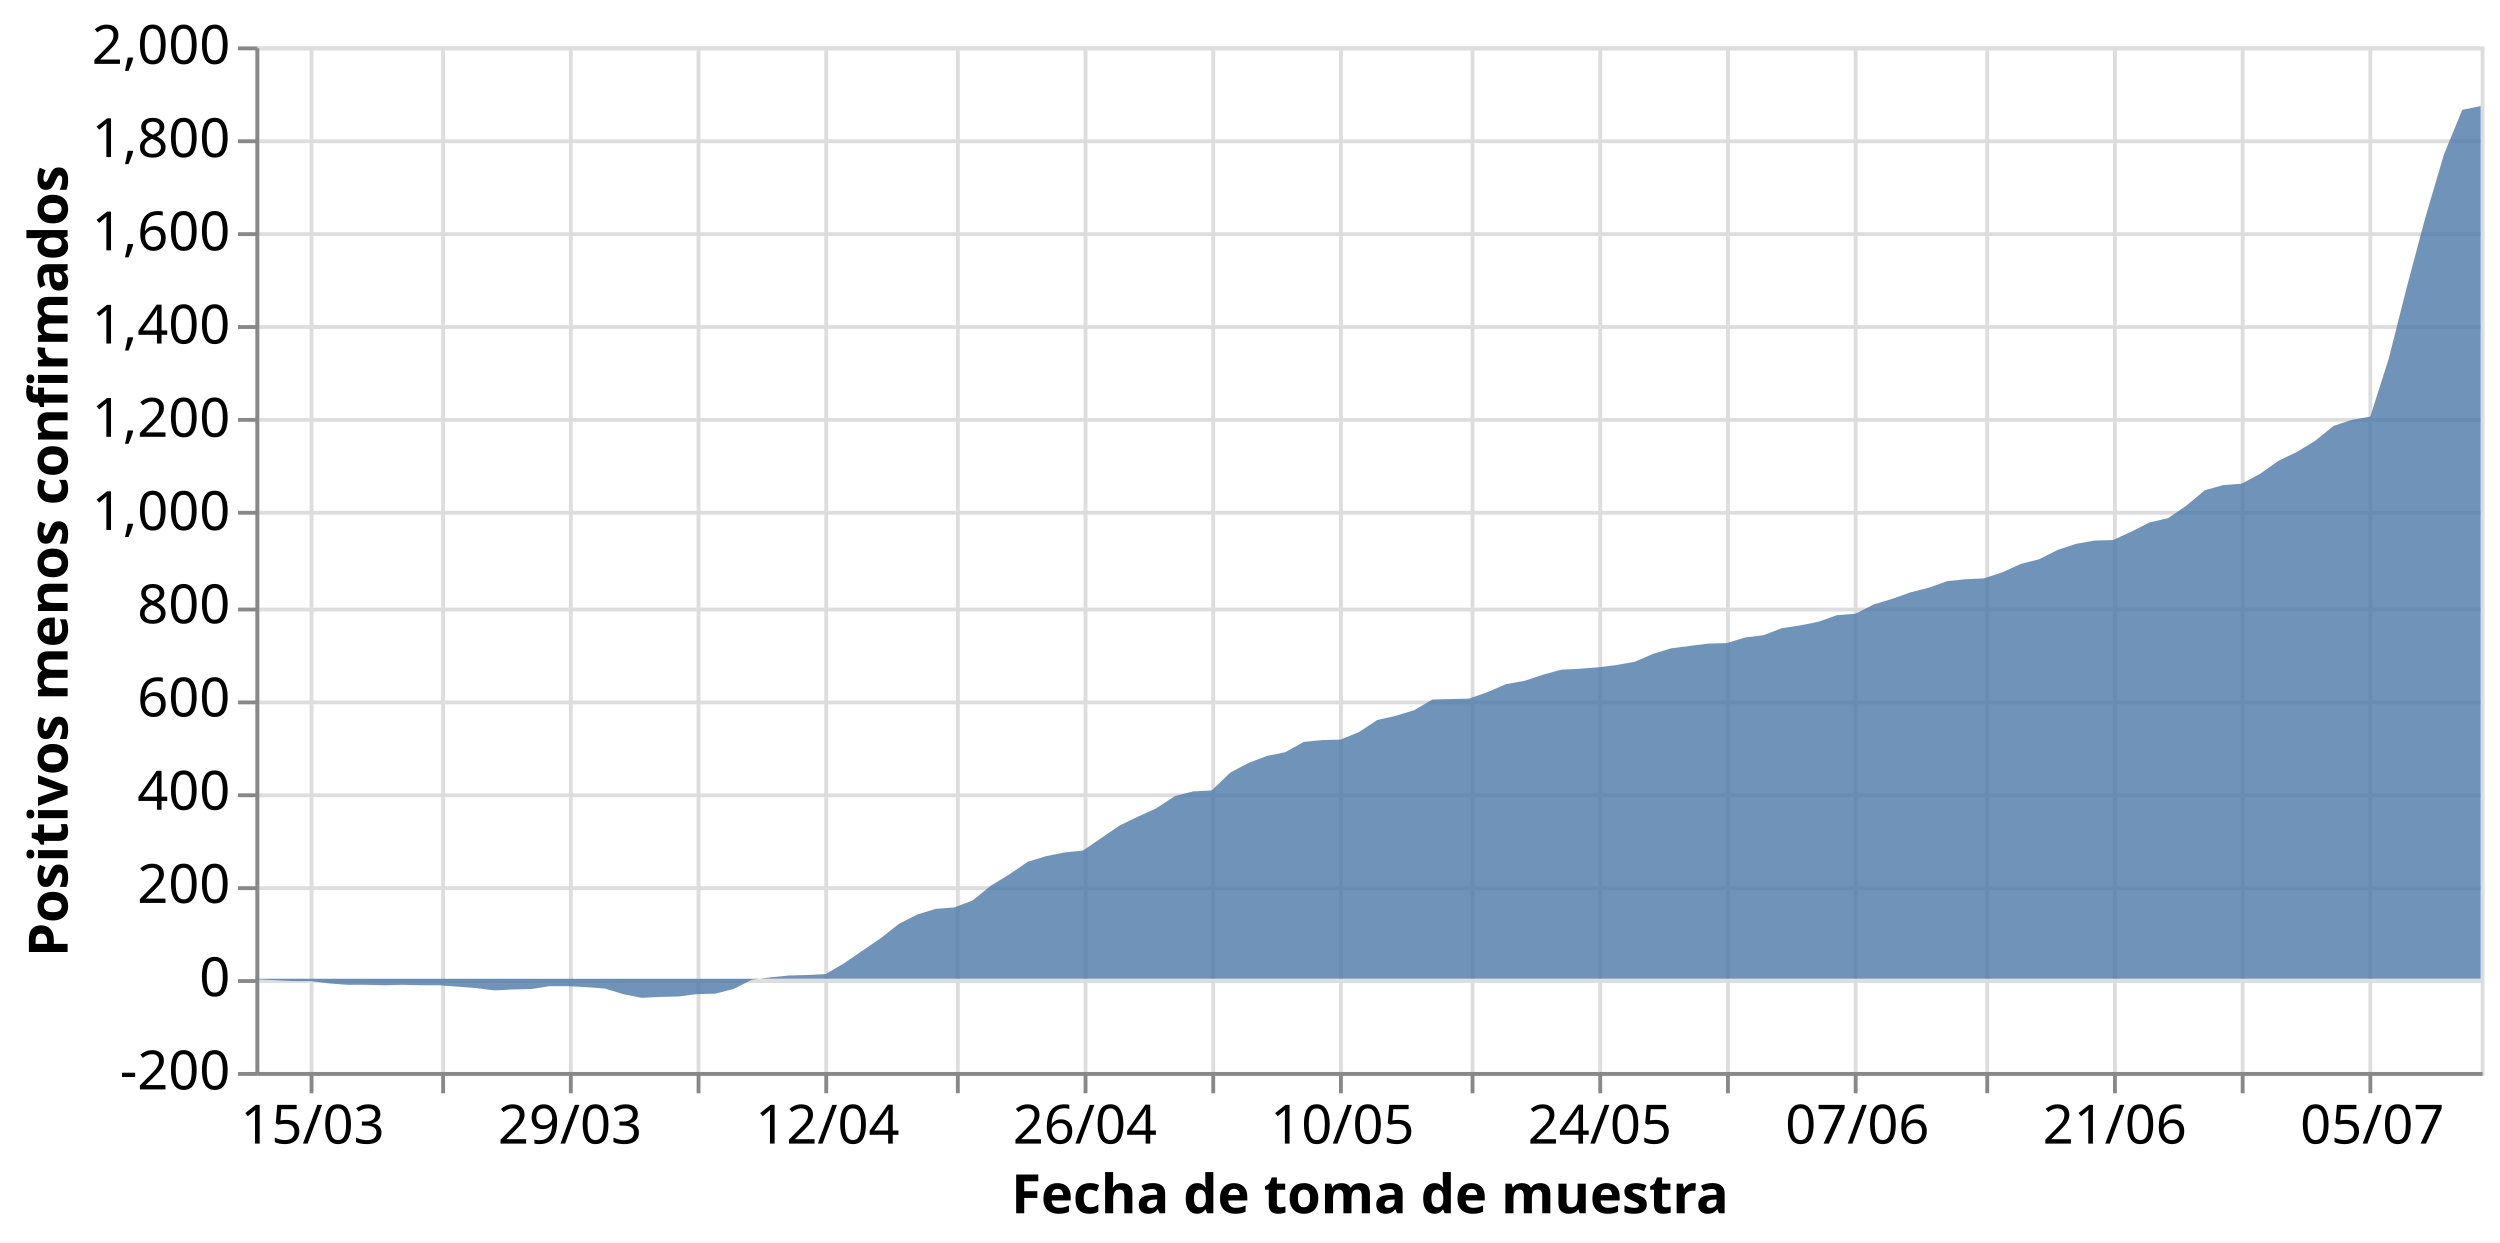
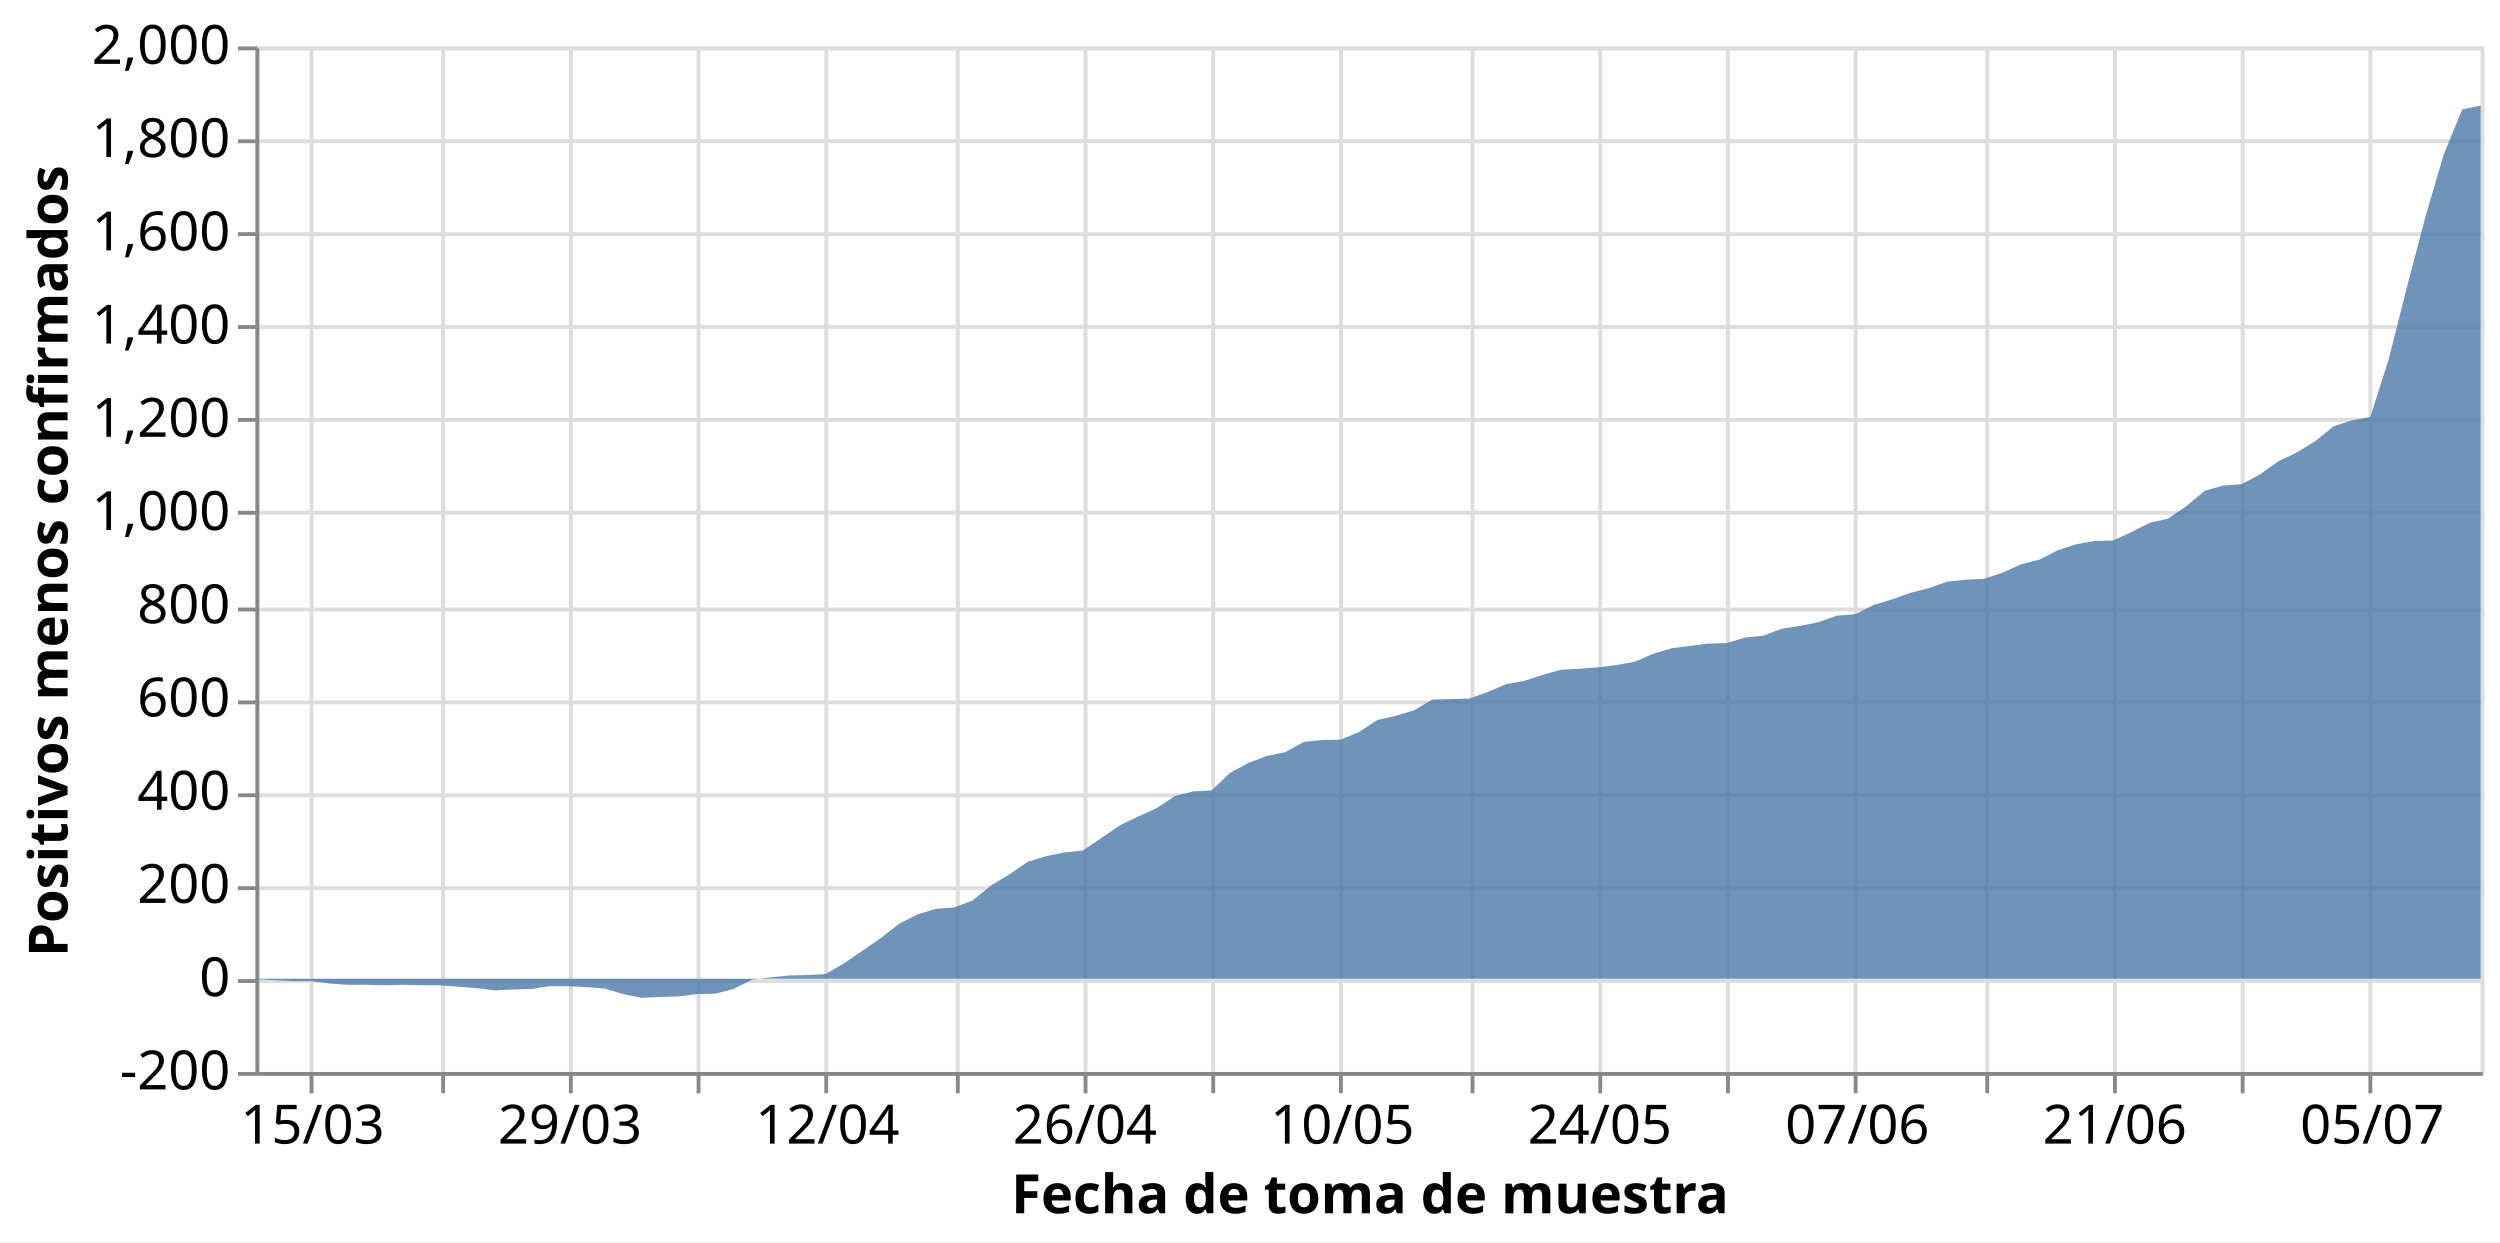
<svg xmlns="http://www.w3.org/2000/svg" class="marks" width="646" height="321" viewBox="0 0 646 321" version="1.1">
  <rect width="646" height="321" style="fill: white;" />
  <g transform="translate(66,12)">
    <g class="mark-group role-frame root">
      <g transform="translate(0,0)">
        <path class="background" d="M0.5,0.5h575v265h-575Z" style="fill: none; stroke: #ddd;" />
        <g>
          <g class="mark-group role-axis">
            <g transform="translate(0.5,265.5)">
              <path class="background" d="M0,0h0v0h0Z" style="pointer-events: none; fill: none;" />
              <g>
                <g class="mark-rule role-axis-grid" style="pointer-events: none;">
                  <line transform="translate(14,-265)" x2="0" y2="265" style="fill: none; stroke: #ddd; stroke-width: 1; opacity: 1;" />
                  <line transform="translate(48,-265)" x2="0" y2="265" style="fill: none; stroke: #ddd; stroke-width: 1; opacity: 1;" />
                  <line transform="translate(81,-265)" x2="0" y2="265" style="fill: none; stroke: #ddd; stroke-width: 1; opacity: 1;" />
                  <line transform="translate(114,-265)" x2="0" y2="265" style="fill: none; stroke: #ddd; stroke-width: 1; opacity: 1;" />
                  <line transform="translate(147,-265)" x2="0" y2="265" style="fill: none; stroke: #ddd; stroke-width: 1; opacity: 1;" />
                  <line transform="translate(181,-265)" x2="0" y2="265" style="fill: none; stroke: #ddd; stroke-width: 1; opacity: 1;" />
                  <line transform="translate(214,-265)" x2="0" y2="265" style="fill: none; stroke: #ddd; stroke-width: 1; opacity: 1;" />
                  <line transform="translate(247,-265)" x2="0" y2="265" style="fill: none; stroke: #ddd; stroke-width: 1; opacity: 1;" />
                  <line transform="translate(280,-265)" x2="0" y2="265" style="fill: none; stroke: #ddd; stroke-width: 1; opacity: 1;" />
                  <line transform="translate(314,-265)" x2="0" y2="265" style="fill: none; stroke: #ddd; stroke-width: 1; opacity: 1;" />
                  <line transform="translate(347,-265)" x2="0" y2="265" style="fill: none; stroke: #ddd; stroke-width: 1; opacity: 1;" />
                  <line transform="translate(380,-265)" x2="0" y2="265" style="fill: none; stroke: #ddd; stroke-width: 1; opacity: 1;" />
                  <line transform="translate(413,-265)" x2="0" y2="265" style="fill: none; stroke: #ddd; stroke-width: 1; opacity: 1;" />
                  <line transform="translate(447,-265)" x2="0" y2="265" style="fill: none; stroke: #ddd; stroke-width: 1; opacity: 1;" />
                  <line transform="translate(480,-265)" x2="0" y2="265" style="fill: none; stroke: #ddd; stroke-width: 1; opacity: 1;" />
                  <line transform="translate(513,-265)" x2="0" y2="265" style="fill: none; stroke: #ddd; stroke-width: 1; opacity: 1;" />
                  <line transform="translate(546,-265)" x2="0" y2="265" style="fill: none; stroke: #ddd; stroke-width: 1; opacity: 1;" />
                </g>
              </g>
              <path class="foreground" d="" style="pointer-events: none; display: none; fill: none;" />
            </g>
          </g>
          <g class="mark-group role-axis">
            <g transform="translate(0.5,0.5)">
              <path class="background" d="M0,0h0v0h0Z" style="pointer-events: none; fill: none;" />
              <g>
                <g class="mark-rule role-axis-grid" style="pointer-events: none;">
                  <line transform="translate(0,265)" x2="575" y2="0" style="fill: none; stroke: #ddd; stroke-width: 1; opacity: 1;" />
                  <line transform="translate(0,241)" x2="575" y2="0" style="fill: none; stroke: #ddd; stroke-width: 1; opacity: 1;" />
                  <line transform="translate(0,217)" x2="575" y2="0" style="fill: none; stroke: #ddd; stroke-width: 1; opacity: 1;" />
                  <line transform="translate(0,193)" x2="575" y2="0" style="fill: none; stroke: #ddd; stroke-width: 1; opacity: 1;" />
                  <line transform="translate(0,169)" x2="575" y2="0" style="fill: none; stroke: #ddd; stroke-width: 1; opacity: 1;" />
                  <line transform="translate(0,145)" x2="575" y2="0" style="fill: none; stroke: #ddd; stroke-width: 1; opacity: 1;" />
                  <line transform="translate(0,120)" x2="575" y2="0" style="fill: none; stroke: #ddd; stroke-width: 1; opacity: 1;" />
                  <line transform="translate(0,96)" x2="575" y2="0" style="fill: none; stroke: #ddd; stroke-width: 1; opacity: 1;" />
                  <line transform="translate(0,72)" x2="575" y2="0" style="fill: none; stroke: #ddd; stroke-width: 1; opacity: 1;" />
                  <line transform="translate(0,48)" x2="575" y2="0" style="fill: none; stroke: #ddd; stroke-width: 1; opacity: 1;" />
                  <line transform="translate(0,24)" x2="575" y2="0" style="fill: none; stroke: #ddd; stroke-width: 1; opacity: 1;" />
                  <line transform="translate(0,0)" x2="575" y2="0" style="fill: none; stroke: #ddd; stroke-width: 1; opacity: 1;" />
                </g>
              </g>
              <path class="foreground" d="" style="pointer-events: none; display: none; fill: none;" />
            </g>
          </g>
          <g class="mark-group role-axis">
            <g transform="translate(0.5,265.5)">
              <path class="background" d="M0,0h0v0h0Z" style="pointer-events: none; fill: none;" />
              <g>
                <g class="mark-rule role-axis-tick" style="pointer-events: none;">
                  <line transform="translate(14,0)" x2="0" y2="5" style="fill: none; stroke: #888; stroke-width: 1; opacity: 1;" />
                  <line transform="translate(48,0)" x2="0" y2="5" style="fill: none; stroke: #888; stroke-width: 1; opacity: 1;" />
                  <line transform="translate(81,0)" x2="0" y2="5" style="fill: none; stroke: #888; stroke-width: 1; opacity: 1;" />
                  <line transform="translate(114,0)" x2="0" y2="5" style="fill: none; stroke: #888; stroke-width: 1; opacity: 1;" />
                  <line transform="translate(147,0)" x2="0" y2="5" style="fill: none; stroke: #888; stroke-width: 1; opacity: 1;" />
                  <line transform="translate(181,0)" x2="0" y2="5" style="fill: none; stroke: #888; stroke-width: 1; opacity: 1;" />
                  <line transform="translate(214,0)" x2="0" y2="5" style="fill: none; stroke: #888; stroke-width: 1; opacity: 1;" />
                  <line transform="translate(247,0)" x2="0" y2="5" style="fill: none; stroke: #888; stroke-width: 1; opacity: 1;" />
                  <line transform="translate(280,0)" x2="0" y2="5" style="fill: none; stroke: #888; stroke-width: 1; opacity: 1;" />
                  <line transform="translate(314,0)" x2="0" y2="5" style="fill: none; stroke: #888; stroke-width: 1; opacity: 1;" />
                  <line transform="translate(347,0)" x2="0" y2="5" style="fill: none; stroke: #888; stroke-width: 1; opacity: 1;" />
                  <line transform="translate(380,0)" x2="0" y2="5" style="fill: none; stroke: #888; stroke-width: 1; opacity: 1;" />
                  <line transform="translate(413,0)" x2="0" y2="5" style="fill: none; stroke: #888; stroke-width: 1; opacity: 1;" />
                  <line transform="translate(447,0)" x2="0" y2="5" style="fill: none; stroke: #888; stroke-width: 1; opacity: 1;" />
                  <line transform="translate(480,0)" x2="0" y2="5" style="fill: none; stroke: #888; stroke-width: 1; opacity: 1;" />
                  <line transform="translate(513,0)" x2="0" y2="5" style="fill: none; stroke: #888; stroke-width: 1; opacity: 1;" />
                  <line transform="translate(546,0)" x2="0" y2="5" style="fill: none; stroke: #888; stroke-width: 1; opacity: 1;" />
                </g>
                <g class="mark-text role-axis-label" style="pointer-events: none;">
                  <text text-anchor="middle" transform="translate(14.2562,18)" style="font-family: sans-serif; font-size: 14px; fill: #000; opacity: 1;">15/03</text>
                  <text text-anchor="middle" transform="translate(47.52066,18)" style="font-family: sans-serif; font-size: 14px; fill: #000; opacity: 0;">22/03</text>
                  <text text-anchor="middle" transform="translate(80.78512,18)" style="font-family: sans-serif; font-size: 14px; fill: #000; opacity: 1;">29/03</text>
                  <text text-anchor="middle" transform="translate(114.0496,18)" style="font-family: sans-serif; font-size: 14px; fill: #000; opacity: 0;">05/04</text>
                  <text text-anchor="middle" transform="translate(147.314,18)" style="font-family: sans-serif; font-size: 14px; fill: #000; opacity: 1;">12/04</text>
                  <text text-anchor="middle" transform="translate(180.5785,18)" style="font-family: sans-serif; font-size: 14px; fill: #000; opacity: 0;">19/04</text>
                  <text text-anchor="middle" transform="translate(213.843,18)" style="font-family: sans-serif; font-size: 14px; fill: #000; opacity: 1;">26/04</text>
                  <text text-anchor="middle" transform="translate(247.1074,18)" style="font-family: sans-serif; font-size: 14px; fill: #000; opacity: 0;">03/05</text>
                  <text text-anchor="middle" transform="translate(280.3719,18)" style="font-family: sans-serif; font-size: 14px; fill: #000; opacity: 1;">10/05</text>
                  <text text-anchor="middle" transform="translate(313.6364,18)" style="font-family: sans-serif; font-size: 14px; fill: #000; opacity: 0;">17/05</text>
                  <text text-anchor="middle" transform="translate(346.9008,18)" style="font-family: sans-serif; font-size: 14px; fill: #000; opacity: 1;">24/05</text>
                  <text text-anchor="middle" transform="translate(380.1653,18)" style="font-family: sans-serif; font-size: 14px; fill: #000; opacity: 0;">31/05</text>
                  <text text-anchor="middle" transform="translate(413.4298,18)" style="font-family: sans-serif; font-size: 14px; fill: #000; opacity: 1;">07/06</text>
                  <text text-anchor="middle" transform="translate(446.6942,18)" style="font-family: sans-serif; font-size: 14px; fill: #000; opacity: 0;">14/06</text>
                  <text text-anchor="middle" transform="translate(479.9587,18)" style="font-family: sans-serif; font-size: 14px; fill: #000; opacity: 1;">21/06</text>
                  <text text-anchor="middle" transform="translate(513.2231,18)" style="font-family: sans-serif; font-size: 14px; fill: #000; opacity: 0;">28/06</text>
                  <text text-anchor="middle" transform="translate(546.4876,18)" style="font-family: sans-serif; font-size: 14px; fill: #000; opacity: 1;">05/07</text>
                </g>
                <g class="mark-rule role-axis-domain" style="pointer-events: none;">
                  <line transform="translate(0,0)" x2="575" y2="0" style="fill: none; stroke: #888; stroke-width: 1; opacity: 1;" />
                </g>
                <g class="mark-text role-axis-title" style="pointer-events: none;">
                  <text text-anchor="middle" transform="translate(287.5,36)" style="font-family: sans-serif; font-size: 14px; font-weight: bold; fill: #000; opacity: 1;">Fecha de toma de muestra</text>
                </g>
              </g>
              <path class="foreground" d="" style="pointer-events: none; display: none; fill: none;" />
            </g>
          </g>
          <g class="mark-group role-axis">
            <g transform="translate(0.5,0.5)">
              <path class="background" d="M0,0h0v0h0Z" style="pointer-events: none; fill: none;" />
              <g>
                <g class="mark-rule role-axis-tick" style="pointer-events: none;">
                  <line transform="translate(0,265)" x2="-5" y2="0" style="fill: none; stroke: #888; stroke-width: 1; opacity: 1;" />
                  <line transform="translate(0,241)" x2="-5" y2="0" style="fill: none; stroke: #888; stroke-width: 1; opacity: 1;" />
                  <line transform="translate(0,217)" x2="-5" y2="0" style="fill: none; stroke: #888; stroke-width: 1; opacity: 1;" />
                  <line transform="translate(0,193)" x2="-5" y2="0" style="fill: none; stroke: #888; stroke-width: 1; opacity: 1;" />
                  <line transform="translate(0,169)" x2="-5" y2="0" style="fill: none; stroke: #888; stroke-width: 1; opacity: 1;" />
                  <line transform="translate(0,145)" x2="-5" y2="0" style="fill: none; stroke: #888; stroke-width: 1; opacity: 1;" />
                  <line transform="translate(0,120)" x2="-5" y2="0" style="fill: none; stroke: #888; stroke-width: 1; opacity: 1;" />
                  <line transform="translate(0,96)" x2="-5" y2="0" style="fill: none; stroke: #888; stroke-width: 1; opacity: 1;" />
                  <line transform="translate(0,72)" x2="-5" y2="0" style="fill: none; stroke: #888; stroke-width: 1; opacity: 1;" />
                  <line transform="translate(0,48)" x2="-5" y2="0" style="fill: none; stroke: #888; stroke-width: 1; opacity: 1;" />
                  <line transform="translate(0,24)" x2="-5" y2="0" style="fill: none; stroke: #888; stroke-width: 1; opacity: 1;" />
                  <line transform="translate(0,0)" x2="-5" y2="0" style="fill: none; stroke: #888; stroke-width: 1; opacity: 1;" />
                </g>
                <g class="mark-text role-axis-label" style="pointer-events: none;">
                  <text text-anchor="end" transform="translate(-7,269)" style="font-family: sans-serif; font-size: 14px; fill: #000; opacity: 1;">-200</text>
                  <text text-anchor="end" transform="translate(-7,244.9091)" style="font-family: sans-serif; font-size: 14px; fill: #000; opacity: 1;">0</text>
                  <text text-anchor="end" transform="translate(-7,220.8182)" style="font-family: sans-serif; font-size: 14px; fill: #000; opacity: 1;">200</text>
                  <text text-anchor="end" transform="translate(-7,196.7273)" style="font-family: sans-serif; font-size: 14px; fill: #000; opacity: 1;">400</text>
                  <text text-anchor="end" transform="translate(-7,172.6364)" style="font-family: sans-serif; font-size: 14px; fill: #000; opacity: 1;">600</text>
                  <text text-anchor="end" transform="translate(-7,148.5455)" style="font-family: sans-serif; font-size: 14px; fill: #000; opacity: 1;">800</text>
                  <text text-anchor="end" transform="translate(-7,124.4545)" style="font-family: sans-serif; font-size: 14px; fill: #000; opacity: 1;">1,000</text>
                  <text text-anchor="end" transform="translate(-7,100.3636)" style="font-family: sans-serif; font-size: 14px; fill: #000; opacity: 1;">1,200</text>
                  <text text-anchor="end" transform="translate(-7,76.27273)" style="font-family: sans-serif; font-size: 14px; fill: #000; opacity: 1;">1,400</text>
                  <text text-anchor="end" transform="translate(-7,52.18182)" style="font-family: sans-serif; font-size: 14px; fill: #000; opacity: 1;">1,600</text>
                  <text text-anchor="end" transform="translate(-7,28.09091)" style="font-family: sans-serif; font-size: 14px; fill: #000; opacity: 1;">1,800</text>
                  <text text-anchor="end" transform="translate(-7,4)" style="font-family: sans-serif; font-size: 14px; fill: #000; opacity: 1;">2,000</text>
                </g>
                <g class="mark-rule role-axis-domain" style="pointer-events: none;">
                  <line transform="translate(0,265)" x2="0" y2="-265" style="fill: none; stroke: #888; stroke-width: 1; opacity: 1;" />
                </g>
                <g class="mark-text role-axis-title" style="pointer-events: none;">
                  <text text-anchor="middle" transform="translate(-46.03418,132.5) rotate(-90) translate(0,-3)" style="font-family: sans-serif; font-size: 14px; font-weight: bold; fill: #000; opacity: 1;">Positivos menos confirmados</text>
                </g>
              </g>
              <path class="foreground" d="" style="pointer-events: none; display: none; fill: none;" />
            </g>
          </g>
          <g class="mark-area role-mark marks">
-             <path d="M0,241.03L4.752,241.27L9.504,241.511L14.256,241.511L19.008,242.114L23.76,242.475L28.512,242.475L33.264,242.595L38.017,242.475L42.769,242.595L47.521,242.595L52.273,242.957L57.025,243.318L61.777,243.92L66.529,243.68L71.281,243.559L76.033,242.836L80.785,242.836L85.537,243.077L90.289,243.439L95.041,244.884L99.793,245.848L104.545,245.607L109.298,245.486L114.05,244.884L118.802,244.764L123.554,243.559L128.306,241.15L133.058,240.548L137.81,240.066L142.562,239.945L147.314,239.705L152.066,236.934L156.818,233.682L161.57,230.43L166.322,226.695L171.074,224.286L175.826,222.841L180.579,222.48L185.331,220.673L190.083,216.818L194.835,213.927L199.587,210.675L204.339,209.23L209.091,208.266L213.843,207.784L218.595,204.532L223.347,201.28L228.099,198.991L232.851,196.823L237.603,193.691L242.355,192.486L247.107,192.245L251.86,187.668L256.612,185.139L261.364,183.332L266.116,182.368L270.868,179.718L275.62,179.236L280.372,179.116L285.124,177.189L289.876,174.057L294.628,172.973L299.38,171.527L304.132,168.757L308.884,168.636L313.636,168.516L318.388,166.83L323.14,164.782L327.893,163.939L332.645,162.373L337.397,161.048L342.149,160.807L346.901,160.445L351.653,159.843L356.405,159L361.157,156.952L365.909,155.507L370.661,154.905L375.413,154.302L380.165,154.182L384.917,152.736L389.669,152.134L394.421,150.327L399.174,149.605L403.926,148.641L408.678,146.955L413.43,146.593L418.182,144.184L422.934,142.739L427.686,141.052L432.438,139.848L437.19,138.161L441.942,137.68L446.694,137.439L451.446,135.873L456.198,133.705L460.95,132.5L465.702,130.091L470.455,128.525L475.207,127.682L479.959,127.561L484.711,125.393L489.463,122.984L494.215,121.9L498.967,118.648L503.719,114.673L508.471,113.348L513.223,112.986L517.975,110.457L522.727,107.084L527.479,104.795L532.231,101.905L536.983,98.05L541.736,96.484L546.488,95.641L551.24,80.705L555.992,61.914L560.744,44.086L565.496,27.945L570.248,16.382L575,15.418L575,240.909L570.248,240.909L565.496,240.909L560.744,240.909L555.992,240.909L551.24,240.909L546.488,240.909L541.736,240.909L536.983,240.909L532.231,240.909L527.479,240.909L522.727,240.909L517.975,240.909L513.223,240.909L508.471,240.909L503.719,240.909L498.967,240.909L494.215,240.909L489.463,240.909L484.711,240.909L479.959,240.909L475.207,240.909L470.455,240.909L465.702,240.909L460.95,240.909L456.198,240.909L451.446,240.909L446.694,240.909L441.942,240.909L437.19,240.909L432.438,240.909L427.686,240.909L422.934,240.909L418.182,240.909L413.43,240.909L408.678,240.909L403.926,240.909L399.174,240.909L394.421,240.909L389.669,240.909L384.917,240.909L380.165,240.909L375.413,240.909L370.661,240.909L365.909,240.909L361.157,240.909L356.405,240.909L351.653,240.909L346.901,240.909L342.149,240.909L337.397,240.909L332.645,240.909L327.893,240.909L323.14,240.909L318.388,240.909L313.636,240.909L308.884,240.909L304.132,240.909L299.38,240.909L294.628,240.909L289.876,240.909L285.124,240.909L280.372,240.909L275.62,240.909L270.868,240.909L266.116,240.909L261.364,240.909L256.612,240.909L251.86,240.909L247.107,240.909L242.355,240.909L237.603,240.909L232.851,240.909L228.099,240.909L223.347,240.909L218.595,240.909L213.843,240.909L209.091,240.909L204.339,240.909L199.587,240.909L194.835,240.909L190.083,240.909L185.331,240.909L180.579,240.909L175.826,240.909L171.074,240.909L166.322,240.909L161.57,240.909L156.818,240.909L152.066,240.909L147.314,240.909L142.562,240.909L137.81,240.909L133.058,240.909L128.306,240.909L123.554,240.909L118.802,240.909L114.05,240.909L109.298,240.909L104.545,240.909L99.793,240.909L95.041,240.909L90.289,240.909L85.537,240.909L80.785,240.909L76.033,240.909L71.281,240.909L66.529,240.909L61.777,240.909L57.025,240.909L52.273,240.909L47.521,240.909L42.769,240.909L38.017,240.909L33.264,240.909L28.512,240.909L23.76,240.909L19.008,240.909L14.256,240.909L9.504,240.909L4.752,240.909L0,240.909Z" style="fill: #4c78a8; opacity: 0.8;" />
+             <path d="M0,241.03L4.752,241.27L9.504,241.511L14.256,241.511L19.008,242.114L23.76,242.475L28.512,242.475L33.264,242.595L38.017,242.475L42.769,242.595L47.521,242.595L52.273,242.957L57.025,243.318L61.777,243.92L66.529,243.68L71.281,243.559L76.033,242.836L80.785,242.836L85.537,243.077L90.289,243.439L95.041,244.884L99.793,245.848L104.545,245.607L109.298,245.486L114.05,244.884L118.802,244.764L123.554,243.559L128.306,241.15L133.058,240.548L137.81,240.066L142.562,239.945L147.314,239.705L152.066,236.934L156.818,233.682L161.57,230.43L166.322,226.695L171.074,224.286L175.826,222.841L180.579,222.48L185.331,220.673L190.083,216.818L194.835,213.927L199.587,210.675L204.339,209.23L209.091,208.266L213.843,207.784L218.595,204.532L223.347,201.28L228.099,198.991L232.851,196.823L237.603,193.691L242.355,192.486L247.107,192.245L251.86,187.668L256.612,185.139L261.364,183.332L266.116,182.368L270.868,179.718L275.62,179.236L280.372,179.116L285.124,177.189L289.876,174.057L294.628,172.973L299.38,171.527L304.132,168.757L308.884,168.636L313.636,168.516L318.388,166.83L323.14,164.782L327.893,163.939L332.645,162.373L337.397,161.048L342.149,160.807L346.901,160.445L351.653,159.843L356.405,159L361.157,156.952L365.909,155.507L370.661,154.905L375.413,154.302L380.165,154.182L384.917,152.736L389.669,152.255L394.421,150.448L399.174,149.725L403.926,148.761L408.678,147.075L413.43,146.714L418.182,144.305L422.934,142.859L427.686,141.173L432.438,139.968L437.19,138.282L441.942,137.8L446.694,137.559L451.446,135.993L456.198,133.825L460.95,132.62L465.702,130.211L470.455,128.645L475.207,127.802L479.959,127.682L484.711,125.514L489.463,123.105L494.215,122.02L498.967,118.768L503.719,114.793L508.471,113.468L513.223,113.107L517.975,110.577L522.727,107.205L527.479,104.916L532.231,102.025L536.983,98.17L541.736,96.605L546.488,95.761L551.24,80.825L555.992,62.034L560.744,43.966L565.496,27.825L570.248,16.261L575,15.298L575,240.909L570.248,240.909L565.496,240.909L560.744,240.909L555.992,240.909L551.24,240.909L546.488,240.909L541.736,240.909L536.983,240.909L532.231,240.909L527.479,240.909L522.727,240.909L517.975,240.909L513.223,240.909L508.471,240.909L503.719,240.909L498.967,240.909L494.215,240.909L489.463,240.909L484.711,240.909L479.959,240.909L475.207,240.909L470.455,240.909L465.702,240.909L460.95,240.909L456.198,240.909L451.446,240.909L446.694,240.909L441.942,240.909L437.19,240.909L432.438,240.909L427.686,240.909L422.934,240.909L418.182,240.909L413.43,240.909L408.678,240.909L403.926,240.909L399.174,240.909L394.421,240.909L389.669,240.909L384.917,240.909L380.165,240.909L375.413,240.909L370.661,240.909L365.909,240.909L361.157,240.909L356.405,240.909L351.653,240.909L346.901,240.909L342.149,240.909L337.397,240.909L332.645,240.909L327.893,240.909L323.14,240.909L318.388,240.909L313.636,240.909L308.884,240.909L304.132,240.909L299.38,240.909L294.628,240.909L289.876,240.909L285.124,240.909L280.372,240.909L275.62,240.909L270.868,240.909L266.116,240.909L261.364,240.909L256.612,240.909L251.86,240.909L247.107,240.909L242.355,240.909L237.603,240.909L232.851,240.909L228.099,240.909L223.347,240.909L218.595,240.909L213.843,240.909L209.091,240.909L204.339,240.909L199.587,240.909L194.835,240.909L190.083,240.909L185.331,240.909L180.579,240.909L175.826,240.909L171.074,240.909L166.322,240.909L161.57,240.909L156.818,240.909L152.066,240.909L147.314,240.909L142.562,240.909L137.81,240.909L133.058,240.909L128.306,240.909L123.554,240.909L118.802,240.909L114.05,240.909L109.298,240.909L104.545,240.909L99.793,240.909L95.041,240.909L90.289,240.909L85.537,240.909L80.785,240.909L76.033,240.909L71.281,240.909L66.529,240.909L61.777,240.909L57.025,240.909L52.273,240.909L47.521,240.909L42.769,240.909L38.017,240.909L33.264,240.909L28.512,240.909L23.76,240.909L19.008,240.909L14.256,240.909L9.504,240.909L4.752,240.909L0,240.909Z" style="fill: #4c78a8; opacity: 0.8;" />
          </g>
        </g>
        <path class="foreground" d="" style="display: none; fill: none;" />
      </g>
    </g>
  </g>
</svg>
